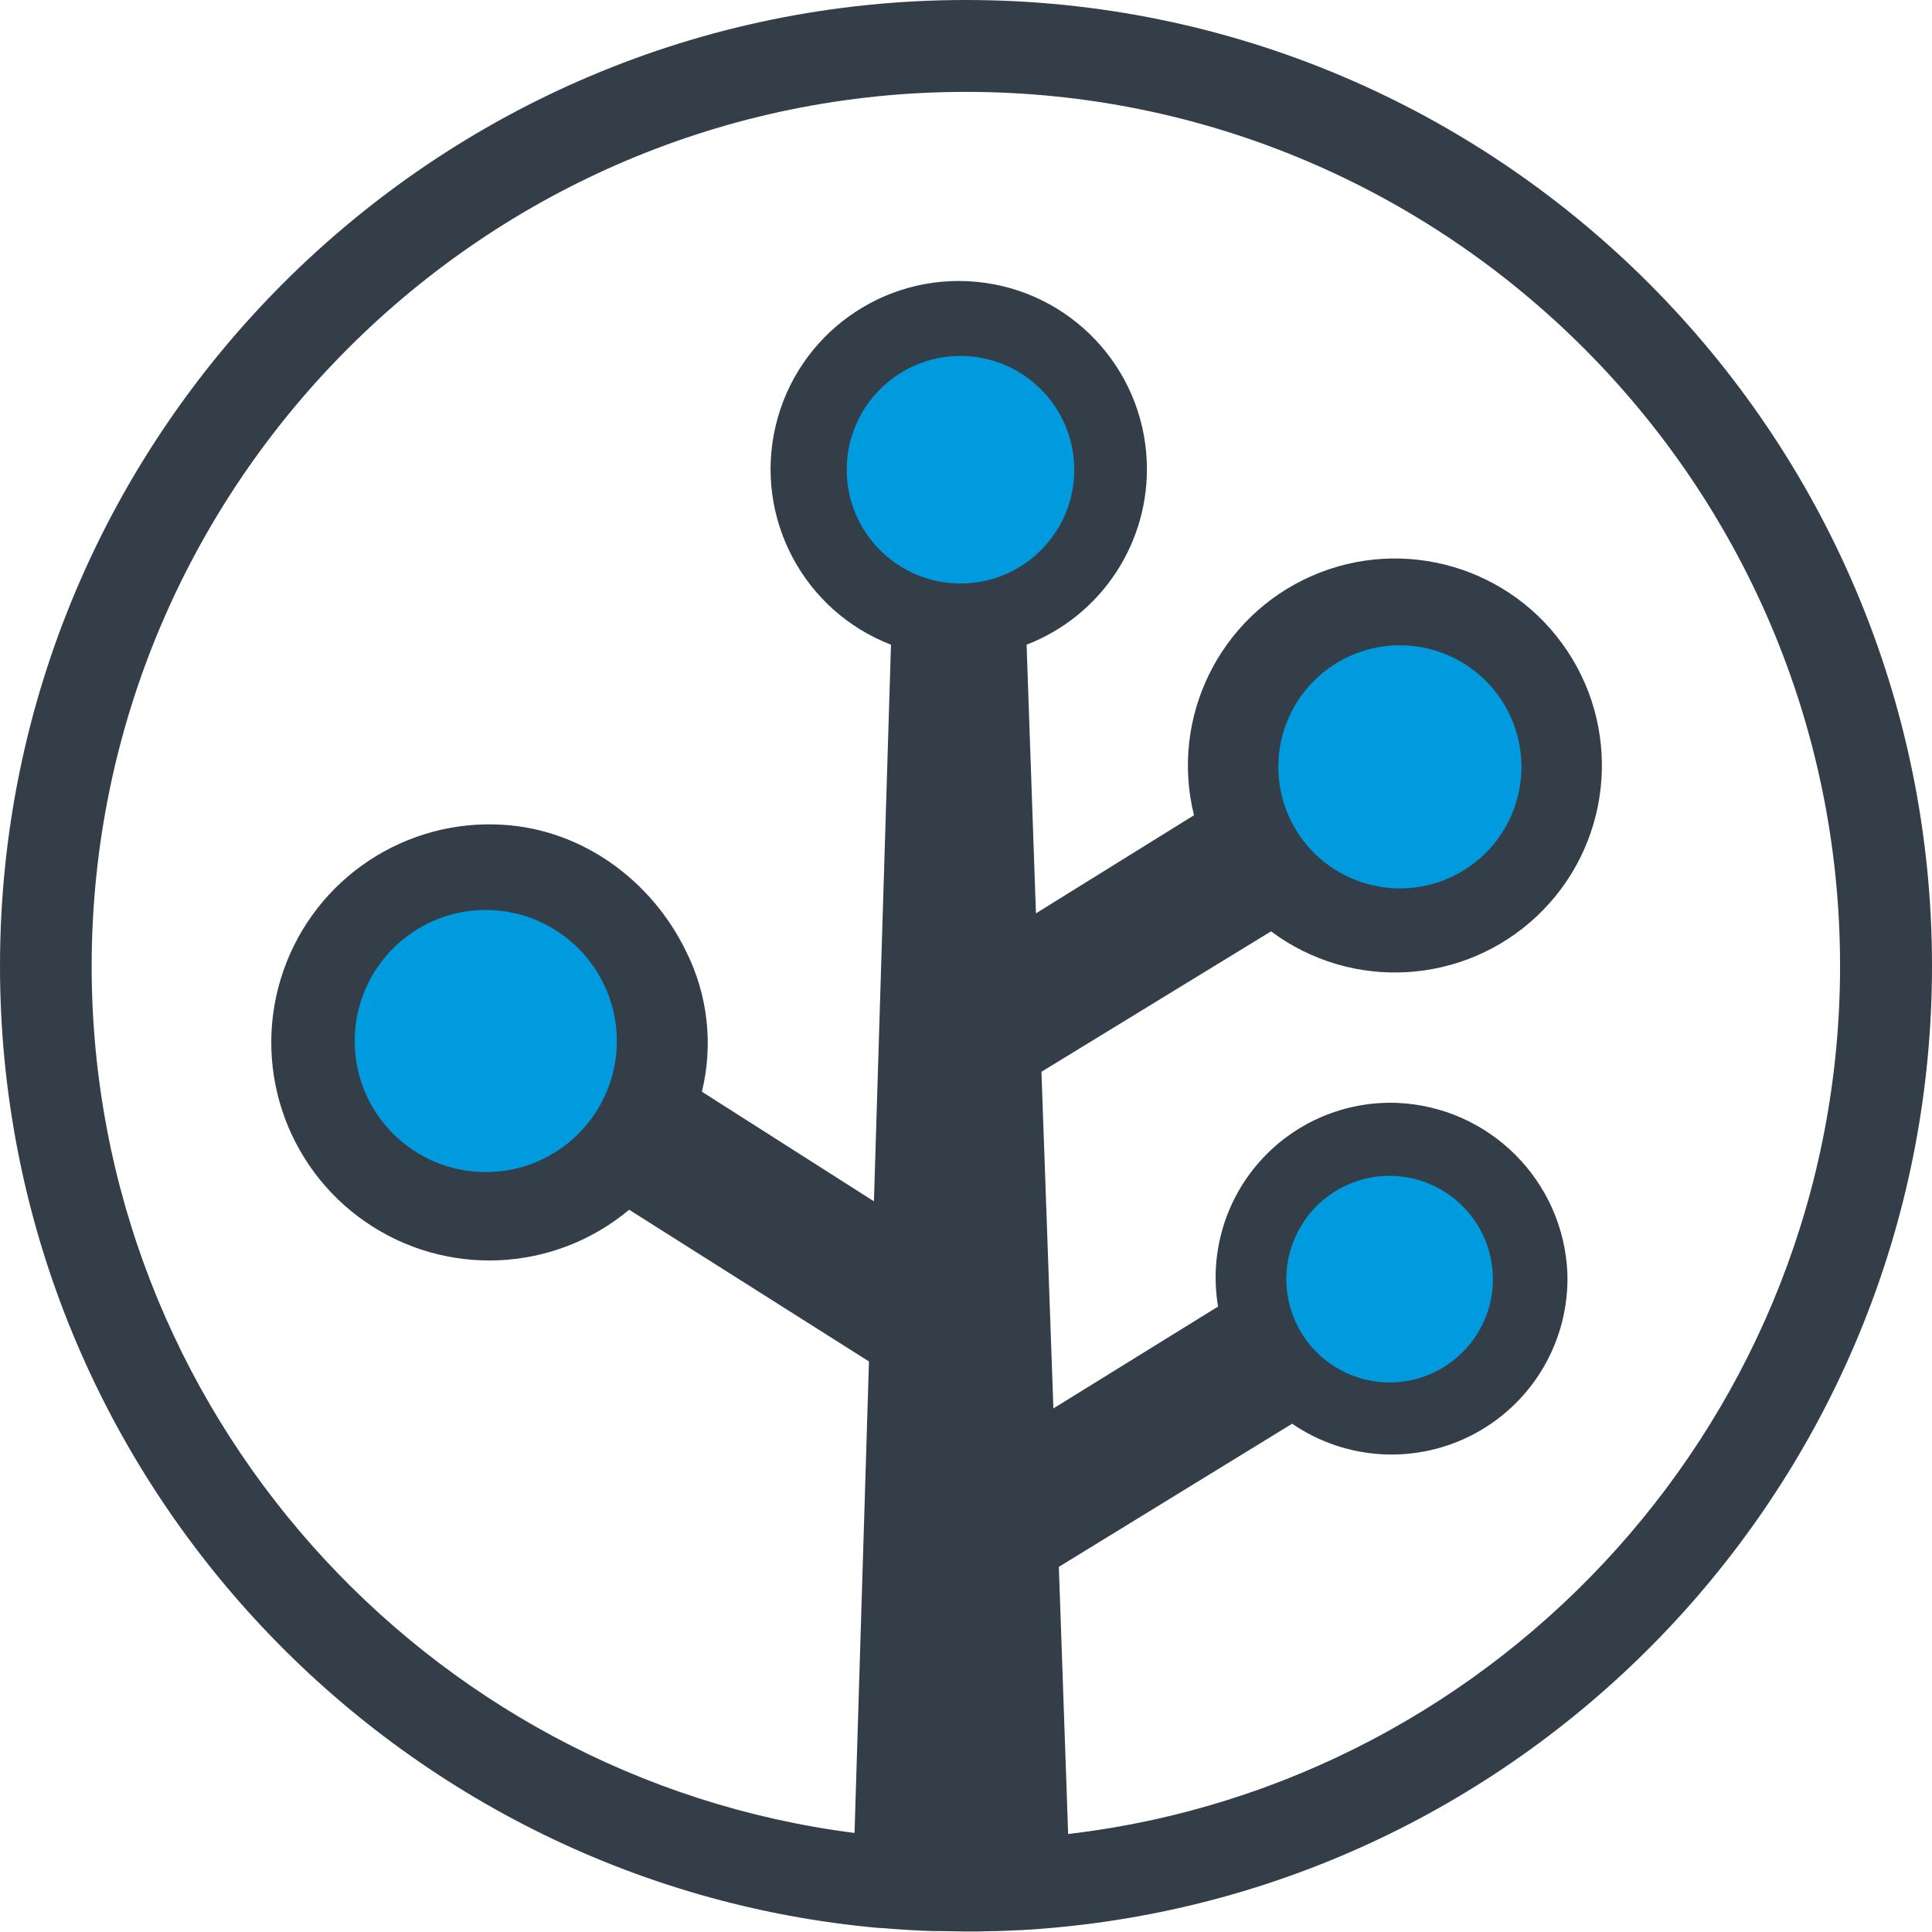
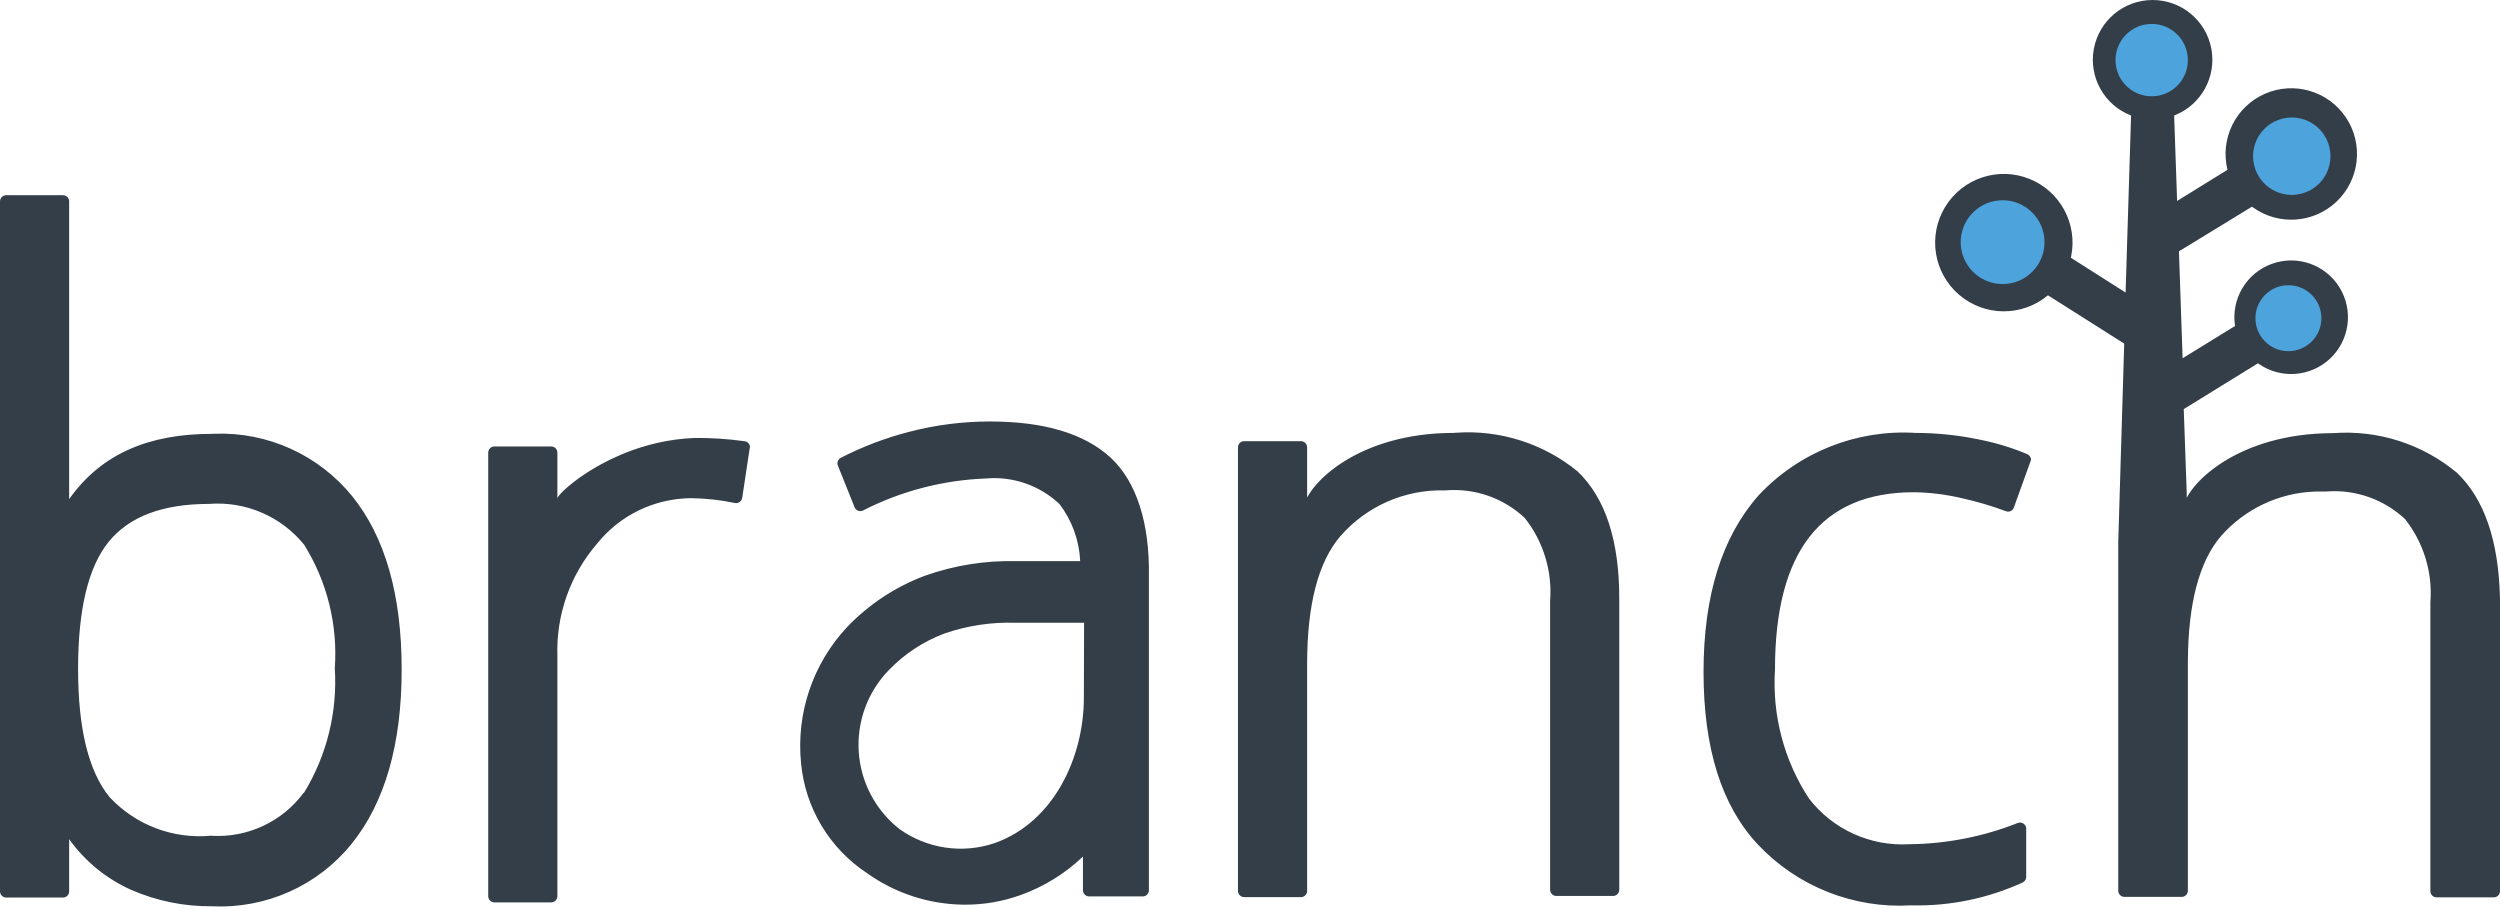
- <svg xmlns="http://www.w3.org/2000/svg" width="256px" height="256px" viewBox="0 0 256 256" version="1.1" preserveAspectRatio="xMidYMid">
+ <svg xmlns="http://www.w3.org/2000/svg" width="512px" height="186px" viewBox="0 0 512 186" version="1.1" preserveAspectRatio="xMidYMid">
  <g>
-     <path d="M256,127.996 C256,57.4 198.578,0 128.004,0 C57.429,0 0,57.4 0,127.996 C0,194.69 51.273,249.625 116.471,255.468 L116.785,255.468 C117.855,255.56 118.927,255.64 120.002,255.708 L120.622,255.745 C121.594,255.803 122.581,255.847 123.583,255.876 L124.364,255.876 C125.575,255.876 126.785,255.934 128.011,255.934 C129.236,255.934 130.323,255.934 131.476,255.883 L131.965,255.883 C132.981,255.854 133.992,255.813 134.999,255.759 L135.203,255.759 C137.474,255.633 139.731,255.446 141.973,255.198 C205.996,248.253 256,193.858 256,127.996 Z M141.535,243.016 L140.302,207.616 L171.216,188.65 C178.45,193.609 187.856,194.086 195.555,189.885 C203.254,185.685 207.943,177.517 207.689,168.751 C207.193,156.473 197.353,146.633 185.076,146.138 C178.12,145.888 171.42,148.779 166.83,154.012 C162.239,159.244 160.245,166.263 161.398,173.127 L139.58,186.622 L137.997,142.016 L168.422,123.408 C179.111,131.39 193.992,130.524 203.683,121.356 C213.373,112.188 215.062,97.378 207.684,86.264 C200.307,75.149 186.002,70.955 173.791,76.326 C161.58,81.697 155.004,95.075 158.21,108.024 L137.268,121.023 L136.028,85.426 C145.992,81.573 152.395,71.802 151.951,61.128 C151.433,48.682 141.807,38.528 129.406,37.346 C117.006,36.164 105.635,44.316 102.774,56.44 C99.914,68.564 106.44,80.939 118.061,85.426 L115.8,159.18 L93.005,144.657 C94.526,138.442 93.8,131.889 90.955,126.158 C86.396,116.675 77.205,109.95 66.723,109.293 C53.759,108.447 41.825,116.357 37.554,128.626 C33.282,140.895 37.725,154.506 48.411,161.893 C59.097,169.28 73.4,168.627 83.369,160.296 L115.143,180.4 L113.232,242.877 C56.335,235.619 12.145,186.87 12.145,127.996 C12.189,64.14 64.14,12.174 128.004,12.174 C191.867,12.174 243.818,64.126 243.818,127.989 C243.818,187.279 199.037,236.29 141.535,243.016 Z" fill="#333E48" />
-     <path d="M127.273,47.164 C135.596,47.172 142.341,53.917 142.349,62.24 C142.349,70.566 135.599,77.316 127.273,77.316 C118.946,77.316 112.196,70.566 112.196,62.24 C112.196,53.914 118.946,47.164 127.273,47.164 Z M184.109,155.804 C191.659,155.8 197.79,161.904 197.818,169.455 C197.833,174.992 194.51,179.992 189.399,182.124 C184.288,184.255 178.397,183.097 174.473,179.19 C170.549,175.283 169.366,169.396 171.476,164.277 C173.585,159.157 178.572,155.812 184.109,155.804 Z M192.545,116.095 C184.548,119.981 174.914,116.659 171.011,108.669 C168.156,102.812 169.111,95.812 173.431,90.933 C177.75,86.055 184.583,84.259 190.743,86.383 C196.903,88.507 201.177,94.132 201.571,100.636 C201.966,107.14 198.404,113.241 192.545,116.095 Z M64.36,120.575 C73.952,120.583 81.727,128.357 81.735,137.949 C81.731,147.539 73.955,155.31 64.365,155.309 C54.775,155.308 47.001,147.534 47,137.944 C46.999,128.354 54.77,120.579 64.36,120.575 Z" fill="#009BDE" />
+     <path d="M43.476,88.85 C30.531,88.85 20.776,92.883 14.164,102.216 L14.164,41.247 C14.164,40.548 13.597,39.981 12.897,39.981 L1.266,39.981 C0.567,39.981 0,40.548 0,41.247 L0,182.555 C0,183.254 0.567,183.821 1.266,183.821 L12.897,183.821 C13.597,183.821 14.164,183.254 14.164,182.555 L14.164,171.862 C17.392,176.378 21.762,179.955 26.826,182.227 C32.074,184.519 37.749,185.67 43.476,185.603 C54.47,186.134 65.059,181.397 71.99,172.847 C78.838,164.342 82.261,152.43 82.261,137.109 C82.261,121.789 78.869,109.939 72.084,101.56 C65.216,93.15 54.815,88.447 43.984,88.828 L43.476,88.85 Z M62.235,162.294 C57.808,168.32 50.607,171.664 43.147,171.158 C35.407,171.864 27.774,168.957 22.465,163.279 C18.15,158.027 15.993,149.272 15.993,137.016 C15.993,124.759 18.088,116.067 22.277,110.94 C26.467,105.781 33.314,103.201 42.819,103.201 C50.284,102.618 57.56,105.739 62.282,111.549 C66.999,119.116 69.199,127.981 68.567,136.875 C69.136,145.865 66.908,154.81 62.189,162.482 L62.235,162.294 Z M297.67,88.662 C288.158,88.662 280.778,91.149 275.63,94.277 L275.022,94.655 C273.432,95.671 272.07,96.745 270.941,97.817 L270.528,98.219 C269.926,98.821 269.397,99.42 268.942,100.005 L268.65,100.393 C268.275,100.906 267.959,101.408 267.701,101.888 L267.701,91.617 C267.701,90.918 267.134,90.351 266.435,90.351 L254.804,90.351 C254.105,90.351 253.538,90.918 253.538,91.617 L253.538,182.461 C253.538,183.16 254.105,183.727 254.804,183.727 L266.435,183.727 C267.134,183.727 267.701,183.16 267.701,182.461 L267.701,135.984 C267.701,123.821 269.968,115.098 274.502,109.814 C279.895,103.627 287.778,100.185 295.982,100.434 C301.959,99.917 307.875,101.963 312.256,106.062 C316.074,110.878 317.934,116.959 317.462,123.087 L317.462,182.227 C317.462,182.926 318.029,183.493 318.728,183.493 L330.359,183.493 C331.058,183.493 331.625,182.926 331.625,182.227 L331.625,122.571 C331.625,110.658 328.78,101.982 323.089,96.542 C316.098,90.826 307.195,87.998 298.199,88.622 L297.67,88.662 Z M360.187,101.419 C368.472,92.582 380.27,87.904 392.36,88.662 C396.584,88.668 400.796,89.093 404.934,89.931 L405.82,90.116 C409.036,90.768 412.179,91.742 415.2,93.024 C415.62,93.211 415.902,93.609 415.945,94.06 L415.95,94.197 L412.433,103.952 C412.327,104.267 412.097,104.526 411.796,104.668 C411.495,104.809 411.149,104.822 410.838,104.702 C407.886,103.603 404.862,102.709 401.787,102.029 C398.573,101.269 395.286,100.86 391.985,100.809 C373.006,100.809 363.517,112.909 363.517,137.109 C362.915,146.43 365.35,155.694 370.458,163.514 C375.341,169.86 383.053,173.373 391.047,172.894 C398.662,172.818 406.198,171.34 413.277,168.532 C413.661,168.396 414.087,168.453 414.421,168.686 C414.719,168.892 414.912,169.215 414.956,169.57 L414.965,169.705 L414.965,179.6 C414.962,180.078 414.69,180.513 414.262,180.726 C407.089,184.009 399.261,185.613 391.375,185.416 C379.585,186.111 368.093,181.542 359.999,172.941 C352.589,165.03 348.884,153.258 348.884,137.625 C348.884,121.992 352.652,109.924 360.187,101.419 Z M440.854,0 C446.749,0 451.807,4.203 452.887,9.999 C453.948,15.693 450.873,21.335 445.55,23.545 L445.262,23.66 L445.872,41.153 L456.19,34.775 C454.614,28.421 457.838,21.855 463.829,19.217 C469.821,16.579 476.841,18.633 480.464,24.085 C484.088,29.537 483.263,36.806 478.511,41.307 C473.842,45.73 466.711,46.223 461.486,42.528 L461.208,42.326 L446.247,51.471 L446.998,73.373 L457.737,66.76 C456.885,61.284 460.014,55.967 465.216,54.054 C470.417,52.142 476.246,54.165 479.144,58.889 C482.042,63.613 481.205,69.725 477.143,73.495 C473.159,77.193 467.159,77.631 462.689,74.588 L462.427,74.405 L447.232,83.785 L447.842,100.95 L447.842,101.935 C447.97,101.695 448.114,101.449 448.272,101.2 L448.52,100.822 C449.081,99.998 449.798,99.135 450.669,98.266 L451.081,97.864 C451.223,97.73 451.367,97.596 451.516,97.462 L451.972,97.061 L451.972,97.061 L452.45,96.661 C453.101,96.128 453.811,95.6 454.577,95.086 L455.163,94.702 C460.332,91.399 467.918,88.709 477.81,88.709 C487.001,88.013 496.101,90.923 503.183,96.823 C508.741,102.135 511.675,110.6 511.986,122.215 L512,122.852 L512,182.508 C512,183.164 511.502,183.703 510.863,183.768 L510.734,183.774 L499.009,183.774 C498.353,183.774 497.814,183.276 497.749,182.638 L497.743,182.508 L497.743,123.321 C498.215,117.193 496.355,111.113 492.537,106.297 C488.271,102.307 482.551,100.264 476.735,100.637 L476.31,100.669 L474.152,100.669 C466.749,100.92 459.776,104.212 454.877,109.767 C450.424,114.957 448.158,123.464 448.078,135.289 L448.076,135.937 L448.076,182.414 C448.076,183.07 447.578,183.609 446.939,183.674 L446.81,183.681 L435.085,183.681 C434.429,183.681 433.89,183.182 433.825,182.544 L433.819,182.414 L433.819,110.94 L435.038,70.372 L419.421,60.476 C414.14,64.9 406.431,64.85 401.209,60.356 C395.986,55.863 394.786,48.248 398.372,42.366 C401.959,36.484 409.278,34.064 415.664,36.649 C421.949,39.193 425.511,45.848 424.179,52.464 L424.111,52.784 L435.32,59.913 L436.445,23.66 C430.945,21.537 427.74,15.794 428.82,9.999 C429.9,4.203 434.958,0 440.854,0 Z M227.462,93.728 C222.084,88.788 213.83,86.318 202.699,86.318 C197.145,86.322 191.613,87.031 186.237,88.428 C181.361,89.676 176.642,91.47 172.167,93.775 C171.6,94.085 171.358,94.772 171.605,95.369 L175.028,103.905 C175.162,104.218 175.416,104.465 175.734,104.589 C176.052,104.712 176.406,104.702 176.717,104.561 C184.533,100.564 193.129,98.324 201.902,97.995 C207.455,97.502 212.954,99.415 217.003,103.248 C219.56,106.624 221.032,110.696 221.224,114.926 L208.139,114.926 C201.755,114.763 195.395,115.781 189.38,117.928 C183.337,120.198 177.886,123.806 173.434,128.48 C166.453,135.97 163.035,146.103 164.054,156.291 C164.906,165.481 169.894,173.783 177.608,178.85 C183.324,182.92 190.137,185.156 197.143,185.271 L197.728,185.275 C201.531,185.279 205.307,184.629 208.89,183.352 C213.699,181.647 218.093,178.946 221.787,175.426 L221.787,182.32 C221.787,183.02 222.354,183.587 223.053,183.587 L234.028,183.587 C234.727,183.587 235.294,183.02 235.294,182.32 L235.294,118.115 C235.482,107.235 232.808,98.699 227.462,93.728 Z M222.021,127.542 L221.975,142.878 C221.975,155.025 215.878,168.344 203.731,172.659 C197.146,174.899 189.885,173.835 184.221,169.798 C179.327,165.958 176.293,160.221 175.873,154.015 C175.452,147.809 177.685,141.715 182.016,137.25 C185.209,133.931 189.102,131.367 193.413,129.746 C198.084,128.129 203.011,127.382 207.952,127.542 L222.021,127.542 Z M152.376,90.351 C149.035,89.885 145.665,89.666 142.293,89.694 C136.98,89.889 132.186,91.117 128.122,92.732 L127.369,93.039 C126.749,93.298 126.146,93.566 125.563,93.84 L124.872,94.172 L124.872,94.172 L124.2,94.508 C124.089,94.564 123.98,94.621 123.871,94.678 L123.227,95.019 L123.227,95.019 L122.602,95.363 L122.602,95.363 L121.997,95.709 L121.997,95.709 L121.412,96.055 L121.412,96.055 L120.847,96.401 L120.847,96.401 L120.302,96.746 L120.302,96.746 L119.779,97.088 L119.779,97.088 L119.277,97.427 L119.277,97.427 L118.796,97.762 L118.796,97.762 L118.337,98.092 L118.337,98.092 L117.9,98.415 C117.829,98.469 117.759,98.522 117.69,98.575 L117.286,98.888 L117.286,98.888 L116.906,99.192 L116.906,99.192 L116.379,99.631 L116.379,99.631 L116.057,99.91 L116.057,99.91 L115.759,100.177 L115.759,100.177 L115.486,100.432 L115.486,100.432 L115.237,100.674 L115.237,100.674 L114.91,101.008 L114.91,101.008 L114.724,101.211 L114.724,101.211 L114.563,101.397 L114.563,101.397 L114.429,101.565 L114.429,101.565 L114.32,101.715 C114.21,101.878 114.153,102 114.153,102.076 L114.153,92.696 L114.153,92.696 C114.153,91.996 113.586,91.43 112.887,91.43 L101.256,91.43 C100.556,91.43 99.989,91.996 99.989,92.696 L99.989,183.54 C99.989,184.239 100.556,184.806 101.256,184.806 L112.887,184.806 C113.586,184.806 114.153,184.239 114.153,183.54 L114.153,134.342 C113.879,125.958 116.757,117.775 122.22,111.409 C126.922,105.51 134.045,102.06 141.589,102.029 C144.584,102.065 147.569,102.395 150.5,103.014 C150.836,103.082 151.186,103.011 151.469,102.816 C151.752,102.622 151.944,102.321 152.001,101.982 L153.595,91.43 C153.511,90.865 153.062,90.433 152.506,90.361 L152.376,90.351 Z" fill="#333E48" />
+     <path d="M440.666,19.72 C444.759,19.72 448.076,16.403 448.076,12.31 C448.076,8.218 444.759,4.9 440.666,4.9 C436.574,4.9 433.256,8.218 433.256,12.31 C433.256,16.403 436.574,19.72 440.666,19.72 Z M468.665,71.919 C472.395,71.919 475.419,68.896 475.419,65.166 C475.419,61.436 472.395,58.412 468.665,58.412 C464.935,58.412 461.912,61.436 461.912,65.166 C461.912,68.896 464.935,71.919 468.665,71.919 Z M472.825,39.114 C476.76,37.198 478.397,32.453 476.48,28.518 C474.563,24.583 469.819,22.946 465.883,24.863 C461.948,26.78 460.312,31.524 462.228,35.46 C464.145,39.395 468.889,41.031 472.825,39.114 Z M410.135,58.178 C414.875,58.178 418.717,54.335 418.717,49.595 C418.717,44.855 414.875,41.013 410.135,41.013 C405.395,41.013 401.552,44.855 401.552,49.595 C401.552,54.335 405.395,58.178 410.135,58.178 Z" fill="#4DA3DC" />
  </g>
</svg>
